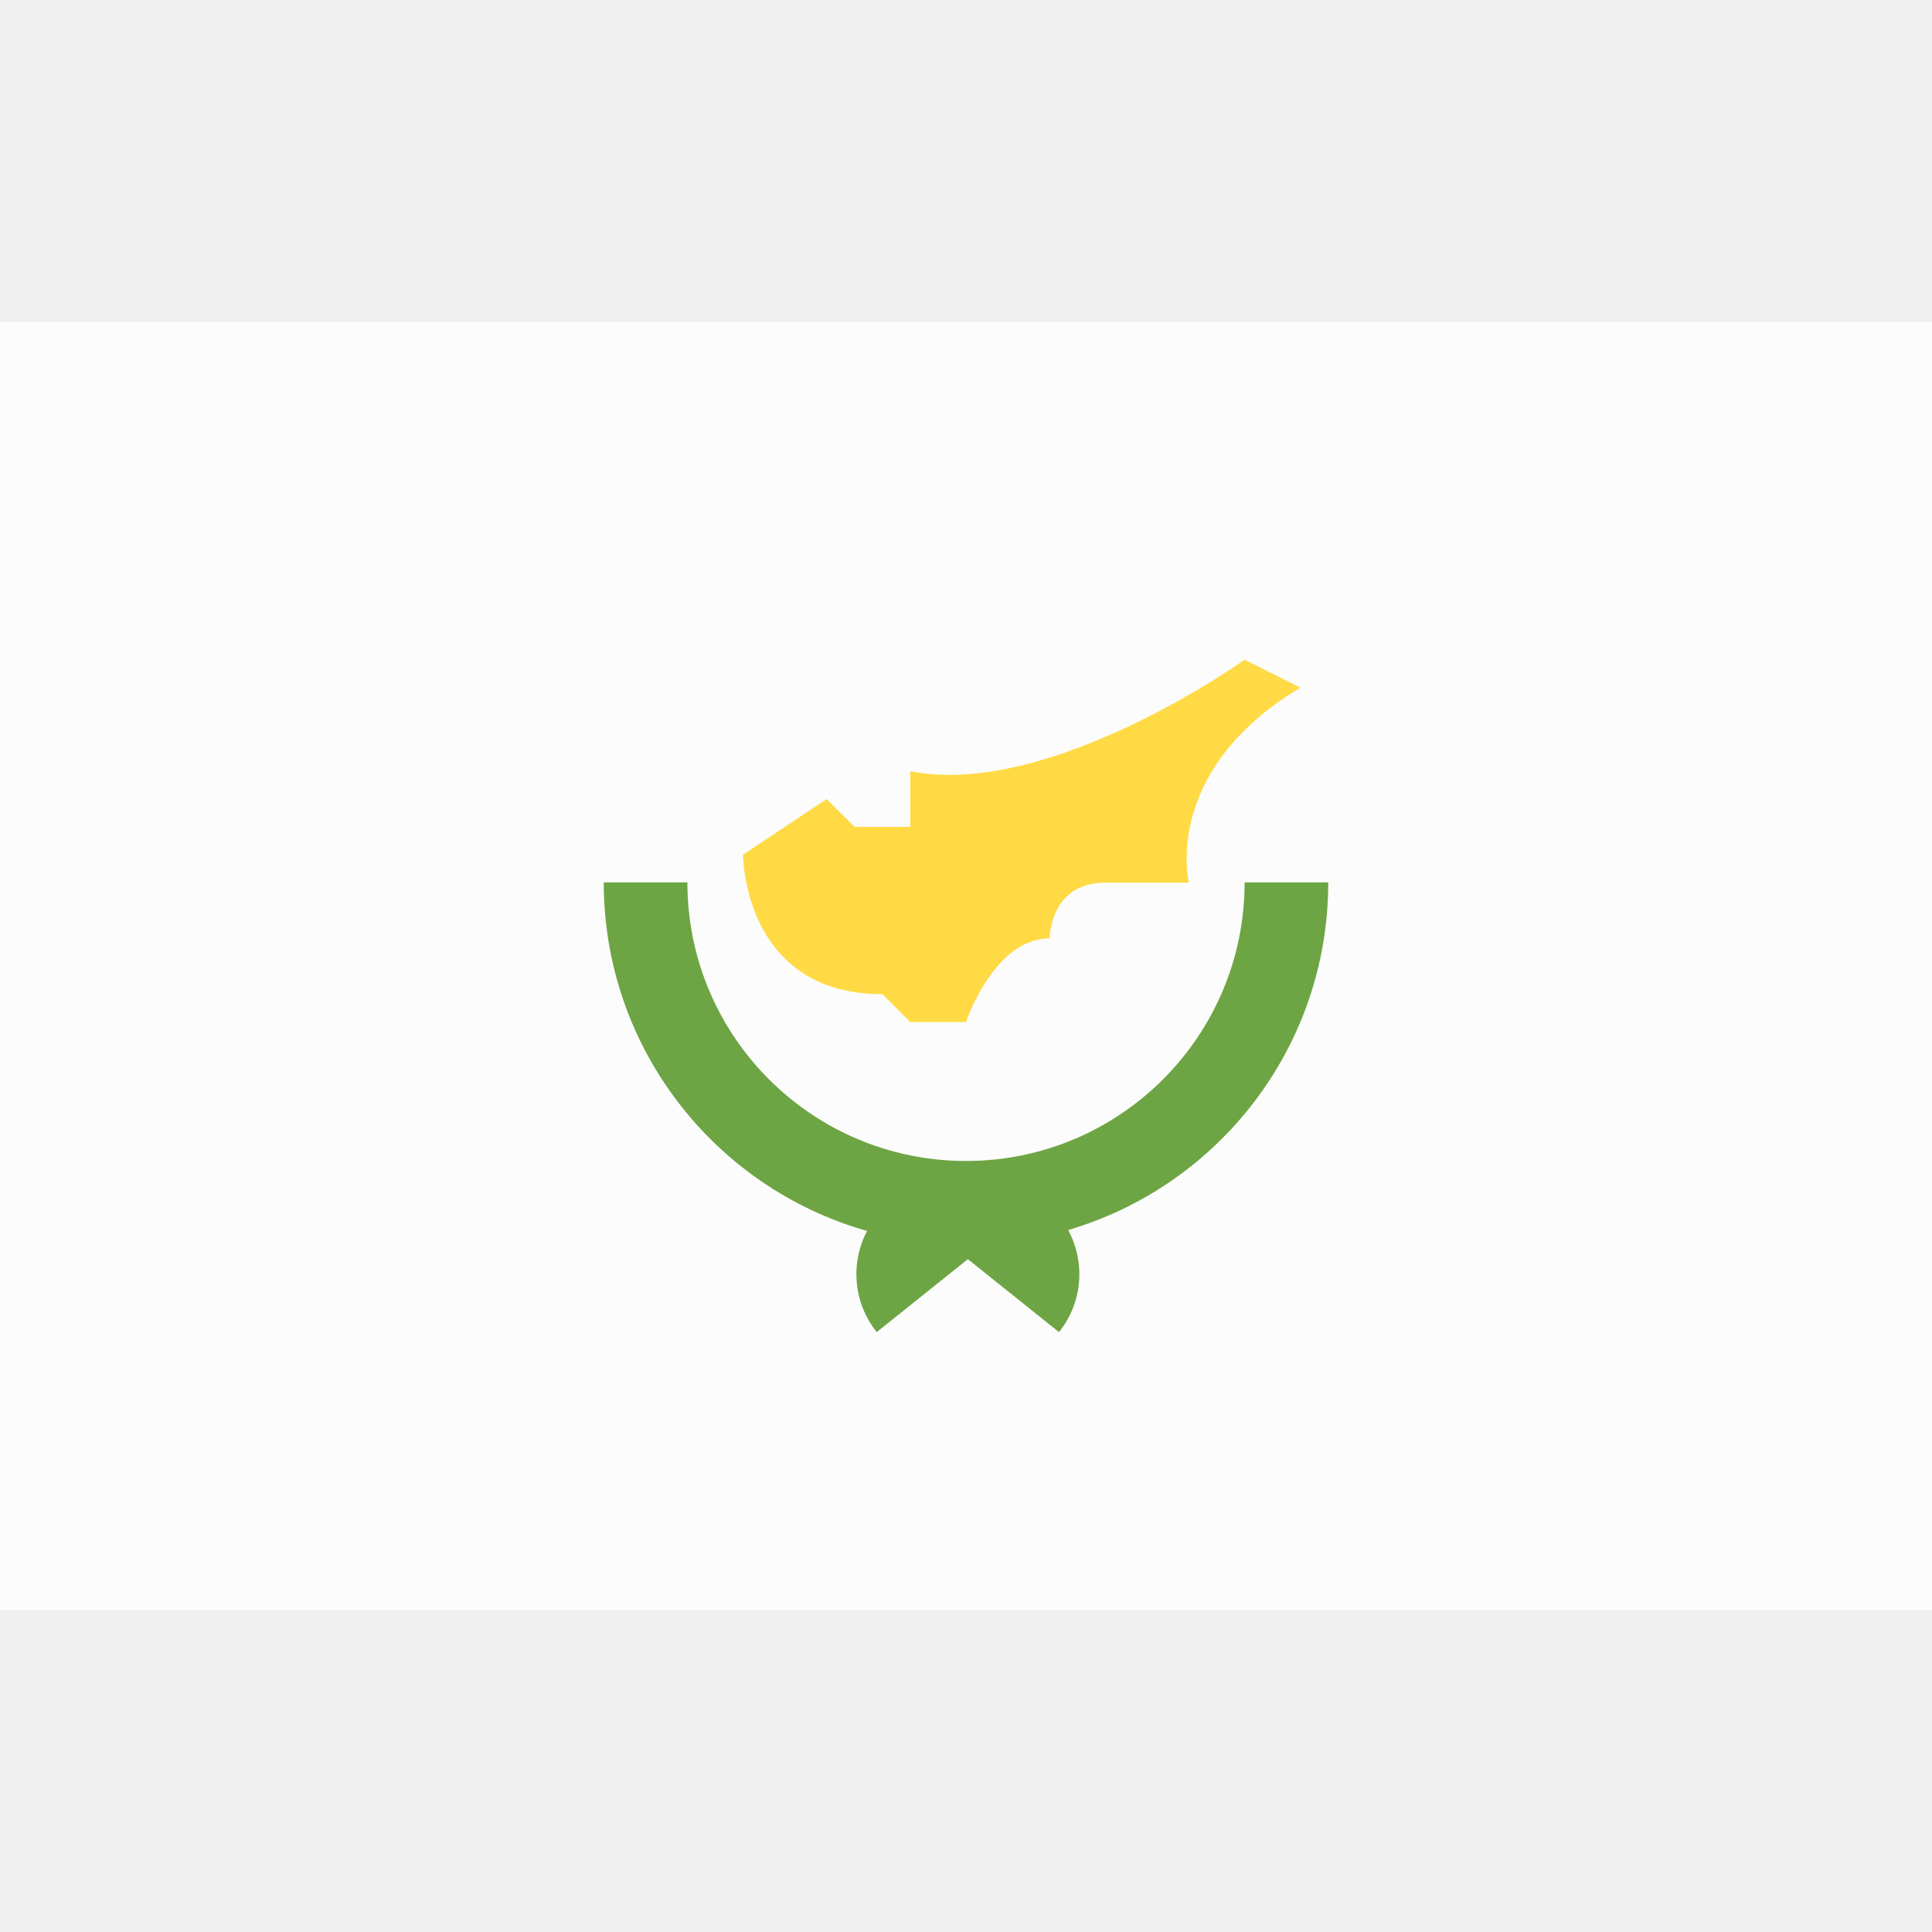
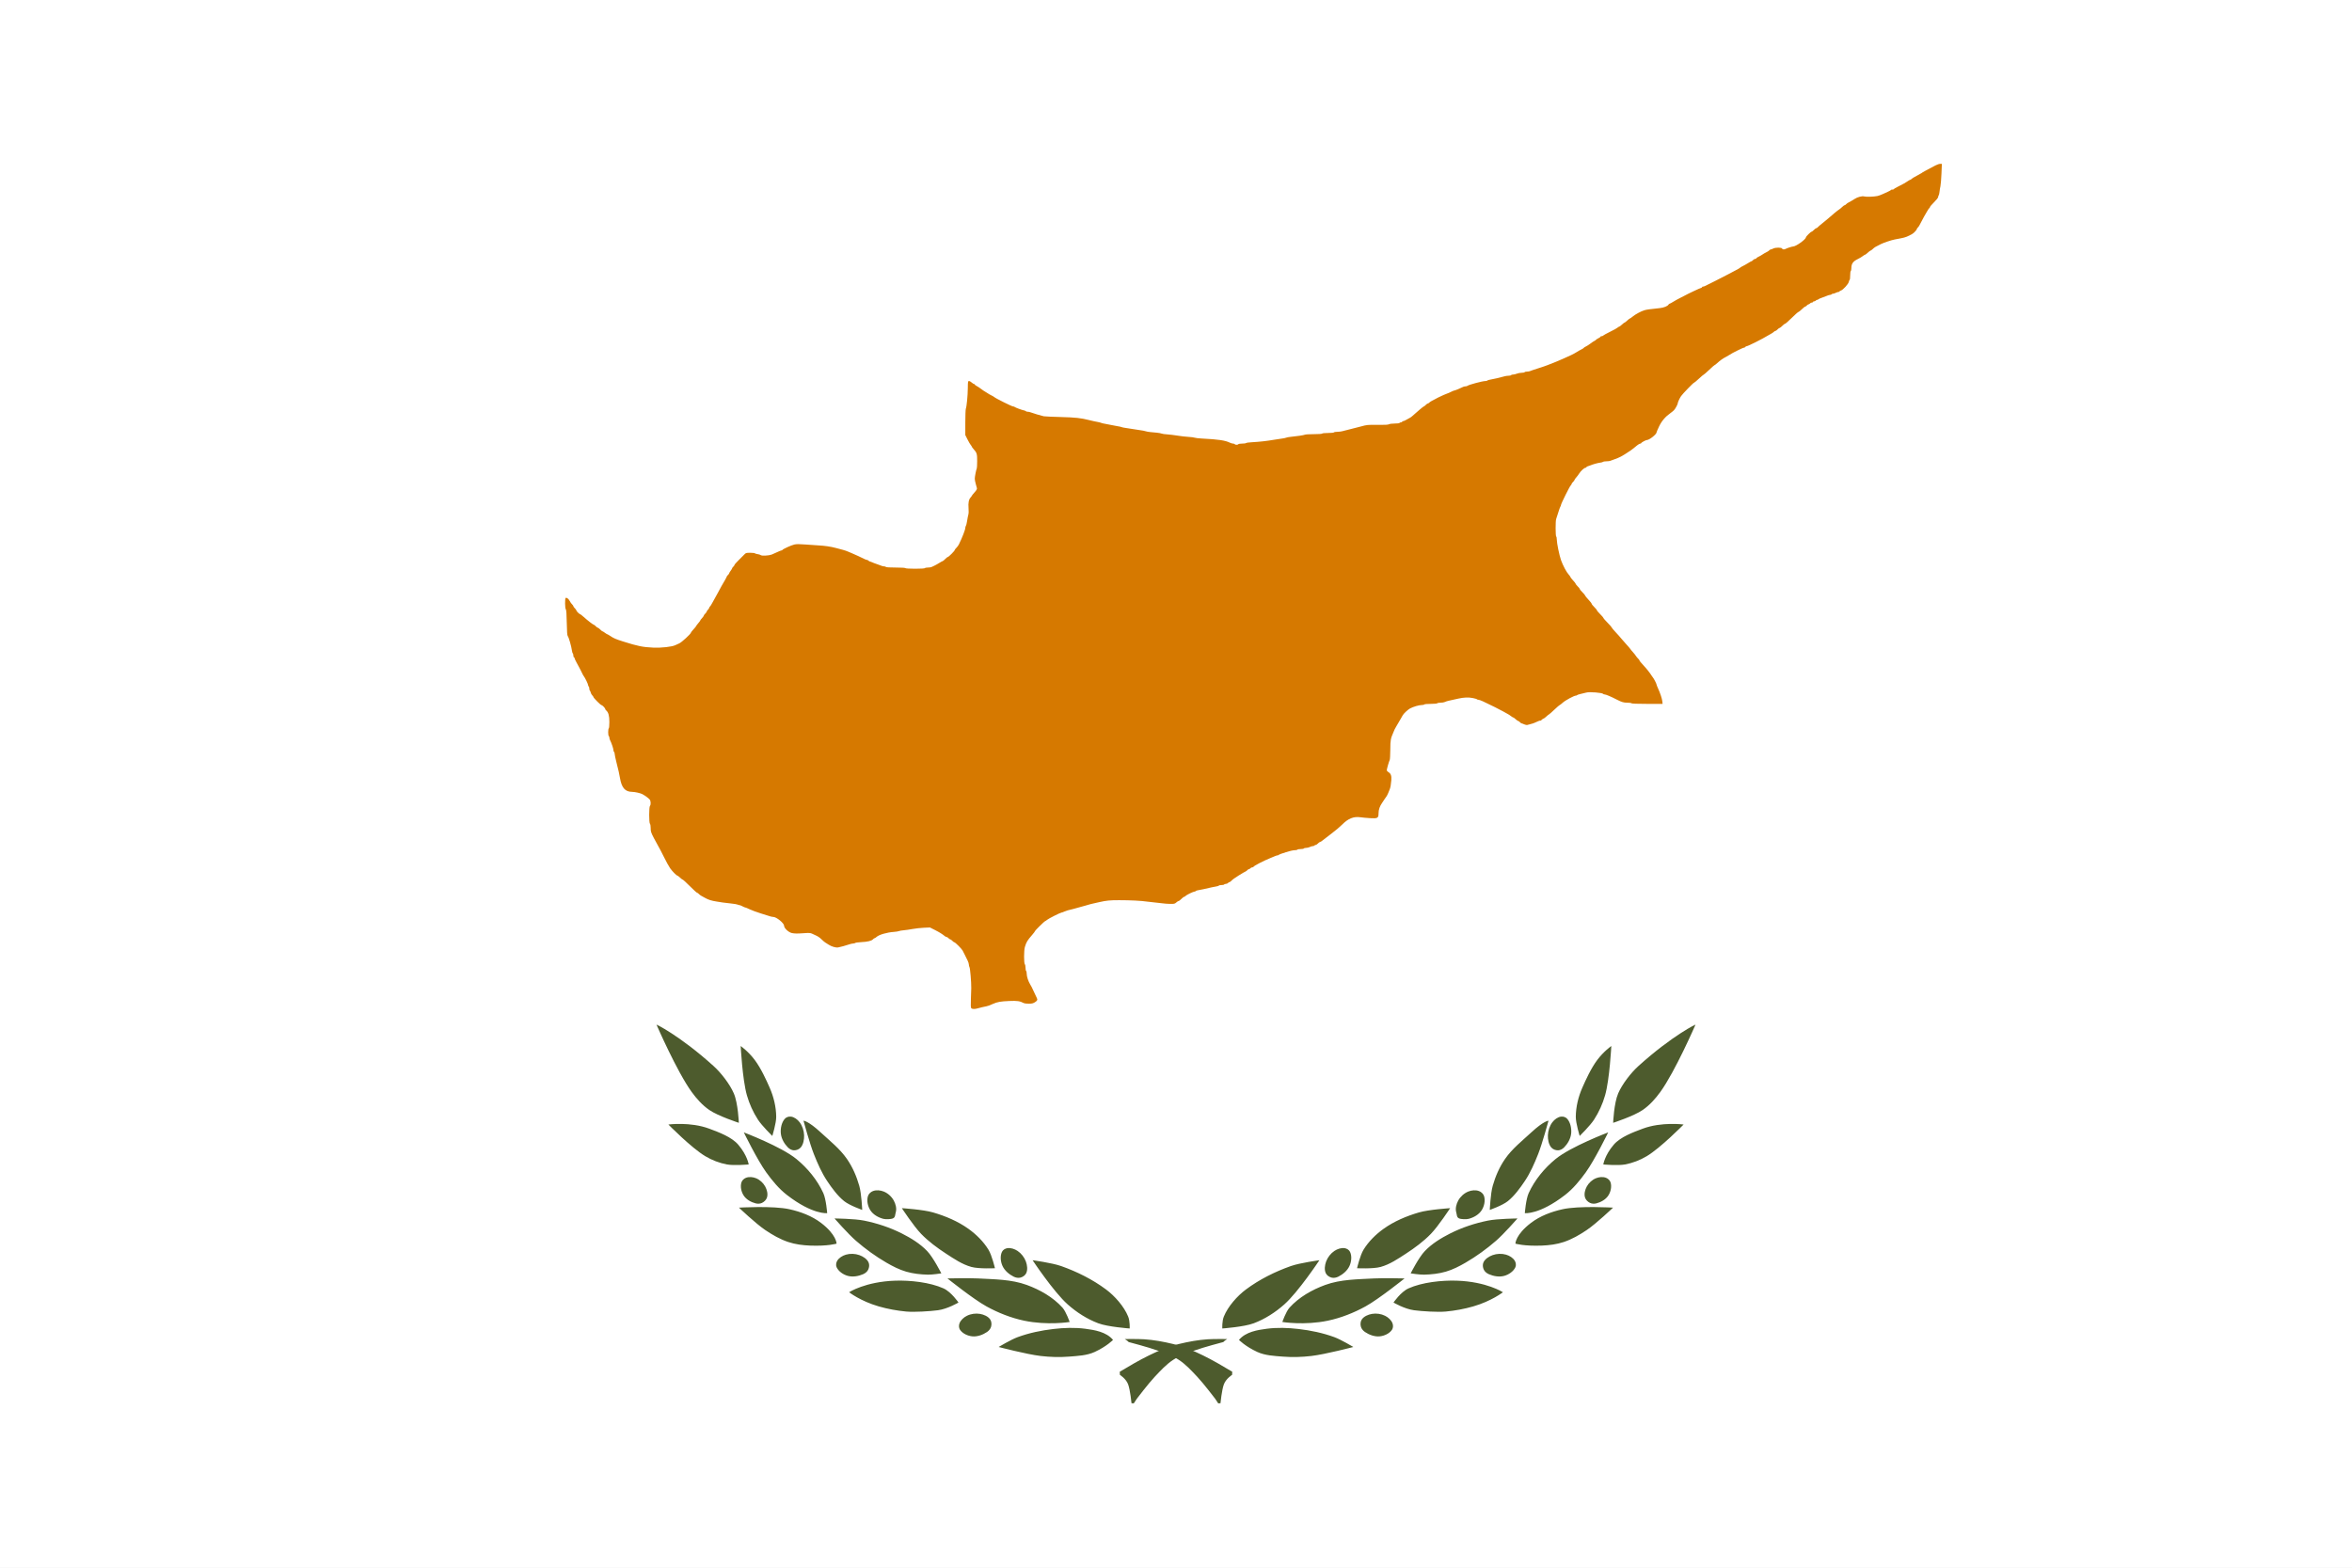
- <svg xmlns="http://www.w3.org/2000/svg" width="24" height="24" viewBox="0 0 24 24" fill="none">
-   <mask id="mask0_1962_4202" style="mask-type:luminance" maskUnits="userSpaceOnUse" x="0" y="4" width="24" height="16">
-     <path d="M24 4H0V20H24V4Z" fill="white" />
-   </mask>
-   <g mask="url(#mask0_1962_4202)">
-     <path d="M24 4H0V20H24V4Z" fill="#FCFCFC" />
-   </g>
-   <path d="M16.5 10.961H15.461C15.461 12.873 13.911 14.422 12 14.422C10.089 14.422 8.539 12.872 8.539 10.961H7.5C7.5 13.02 8.883 14.757 10.771 15.291C10.564 15.684 10.596 16.179 10.891 16.548C11.28 16.237 11.682 15.915 12.023 15.642C12.364 15.915 12.766 16.237 13.155 16.548C13.454 16.176 13.483 15.675 13.269 15.28C15.136 14.732 16.5 13.006 16.5 10.962V10.961Z" fill="#6DA544" />
-   <path d="M9.23 10.619C9.23 10.619 9.23 12.35 10.961 12.35L11.307 12.696H12C12 12.696 12.346 11.657 13.039 11.657C13.039 11.657 13.039 10.965 13.73 10.965H14.769C14.769 10.965 14.423 9.58 16.154 8.542L15.461 8.195C15.461 8.195 13.038 9.926 11.307 9.58V10.272H10.616L10.269 9.926L9.23 10.618V10.619Z" fill="#FFDA44" />
+ <svg xmlns="http://www.w3.org/2000/svg" xmlns:xlink="http://www.w3.org/1999/xlink" width="1200" height="800">
+   <path fill="#fff" d="M0 0h1200v800H0z" />
+   <path fill="#d67900" d="M495.54 514.47c-.253-.304-.307-1.581-.187-4.441.092-2.208.176-4.828.187-5.822.034-3.048-.552-9.998-.898-10.644-.18-.336-.326-.945-.326-1.355 0-.41-.258-1.265-.574-1.902-.315-.637-.936-1.903-1.38-2.814a74.422 74.422 0 0 0-1.223-2.41c-.536-.973-3.777-4.216-4.214-4.216-.184 0-.653-.339-1.042-.753-.39-.414-.866-.753-1.06-.753-.194 0-.598-.271-.898-.602-.3-.332-.726-.603-.947-.603-.22 0-.64-.198-.932-.441-1.257-1.046-2.798-2.002-5.11-3.17l-2.473-1.247-3.1.135c-1.704.075-4.319.364-5.81.644-1.49.28-3.523.572-4.517.65-.994.078-2.078.266-2.41.418-.331.153-1.483.337-2.56.41-3.556.243-7.647 1.439-8.88 2.596-.355.334-.785.608-.956.608-.17 0-.548.263-.84.584-.715.791-2.784 1.283-6.039 1.437-1.49.07-2.84.254-2.997.409-.157.154-.631.282-1.054.285-.422.002-1.372.214-2.111.472-1.614.562-4.349 1.313-5.557 1.528-1.167.206-3.368-.424-4.814-1.38a50.452 50.452 0 0 0-1.76-1.118c-.323-.19-1.104-.848-1.735-1.464-1.15-1.122-1.907-1.64-3.309-2.266a98.394 98.394 0 0 1-1.727-.798c-.775-.368-1.559-.422-3.769-.26-3.74.272-4.966.265-6.455-.036-1.707-.346-4.016-2.485-4.016-3.72 0-1.326-3.894-4.516-5.513-4.516-.34 0-1.034-.13-1.543-.289l-4.868-1.522c-2.17-.679-4.744-1.632-5.723-2.12-.978-.487-1.944-.886-2.146-.886-.202-.001-.85-.273-1.44-.604-.59-.331-1.273-.602-1.519-.602-.245 0-.682-.125-.97-.278-.287-.153-1.878-.414-3.534-.58-1.657-.167-3.486-.384-4.066-.481-.58-.098-2.003-.324-3.162-.501-2.531-.389-4.189-.909-5.759-1.807a61.925 61.925 0 0 0-1.948-1.068c-.429-.22-1.026-.673-1.327-1.005-.3-.333-.697-.605-.882-.605-.184 0-1.82-1.49-3.637-3.313-1.817-1.822-3.44-3.314-3.61-3.315-.168-.002-.805-.476-1.415-1.055-.61-.578-1.226-1.051-1.368-1.051-.443 0-2.598-2.184-3.715-3.765-.586-.828-2.002-3.403-3.147-5.722-1.146-2.32-2.42-4.759-2.83-5.421-.412-.663-1.468-2.6-2.346-4.306-1.428-2.772-1.597-3.3-1.597-4.984 0-1.105-.156-2.04-.377-2.26-.522-.523-.514-8.612.008-9.134.513-.513.46-2.392-.087-3.174-.432-.616-2.37-2.052-3.813-2.824-.97-.52-3.83-1.154-5.257-1.166-3.528-.03-5.303-2.077-6.15-7.089-.37-2.19-.728-3.777-1.763-7.83-.507-1.988-.925-3.98-.928-4.425-.003-.446-.14-.894-.306-.997-.166-.102-.302-.444-.302-.76 0-.852-1-3.83-1.842-5.485a2.918 2.918 0 0 1-.266-1.111c0-.324-.135-.673-.301-.775-.166-.103-.301-.984-.301-1.958s.135-1.855.301-1.958c.17-.104.301-1.54.301-3.274 0-3.184-.488-4.942-1.638-5.897-.259-.214-.47-.535-.47-.713 0-.43-1.53-2.012-1.947-2.012-.423 0-4.077-3.677-4.077-4.103 0-.177-.263-.56-.585-.851-.322-.291-.671-.92-.776-1.399-.105-.477-.316-.946-.469-1.04-.153-.095-.278-.563-.278-1.04 0-.477-.135-.952-.301-1.054-.166-.102-.303-.415-.305-.696-.004-.543-1.571-3.79-2.203-4.563-.209-.255-.558-.87-.778-1.367a19.17 19.17 0 0 0-.656-1.355 41.458 41.458 0 0 1-.783-1.506c-.288-.58-.97-1.847-1.514-2.815s-.99-1.951-.99-2.184c0-.232-.135-.422-.3-.422-.166 0-.302-.399-.302-.886s-.12-.96-.269-1.052c-.148-.092-.34-.676-.427-1.298-.35-2.5-1.619-6.922-2.183-7.607-.261-.317-.405-2.357-.483-6.841-.079-4.538-.218-6.497-.482-6.762-.45-.45-.518-5.546-.077-5.819.513-.317 1.49.428 2.081 1.588.315.615.857 1.377 1.206 1.693.349.315.634.732.634.926 0 .194.34.671.753 1.06.414.389.753.862.753 1.05 0 .391 1.558 1.962 1.945 1.962.14 0 .969.644 1.84 1.43 2.013 1.818 4.834 3.99 5.18 3.99.147 0 .585.34.974.754.39.414.862.753 1.05.753.189 0 .733.406 1.209.903.476.497.985.904 1.13.904.146 0 .71.339 1.253.753.543.414 1.09.753 1.216.753.126 0 .816.396 1.533.88 1.78 1.2 2.764 1.624 6.614 2.845 7.402 2.348 10.04 2.882 15.36 3.11 4.123.178 9.47-.418 11.206-1.247a89.22 89.22 0 0 1 2.046-.933c1.198-.528 5.865-4.813 5.881-5.401.005-.17.615-.96 1.355-1.758.741-.797 1.347-1.544 1.347-1.66 0-.115.472-.75 1.048-1.411.577-.661 1.051-1.31 1.055-1.444.003-.133.411-.675.908-1.205.496-.529.902-1.108.903-1.286 0-.178.34-.642.754-1.031.414-.39.753-.866.753-1.06 0-.194.271-.598.603-.898.331-.3.602-.71.602-.913 0-.203.19-.526.423-.72.232-.192.782-1.056 1.222-1.919.44-.862 1.058-1.975 1.376-2.472.317-.497 1.06-1.852 1.651-3.011.592-1.16 1.324-2.515 1.628-3.012 1.214-1.984 2.735-4.739 2.735-4.952 0-.124.271-.47.603-.77.331-.3.602-.681.602-.847 0-.166.339-.746.753-1.288.414-.543.753-1.111.753-1.262 0-.151.271-.52.602-.82.332-.3.603-.7.603-.89 0-.19.962-1.287 2.14-2.438 1.176-1.151 2.486-2.466 2.91-2.921.702-.754.964-.829 2.92-.829 1.182 0 2.278.123 2.435.274.158.15.797.338 1.421.419.624.08 1.33.308 1.567.505.544.451 4.11.268 5.58-.286.58-.219 1.853-.784 2.829-1.257.976-.473 1.947-.86 2.158-.86.212 0 .43-.11.485-.244.18-.44 4.582-2.437 6.124-2.778 1.094-.242 2.617-.243 5.572-.006 2.236.18 5.15.383 6.475.45 3.428.174 6.575.636 9.186 1.35 1.242.339 2.869.772 3.614.963.745.19 1.965.617 2.71.947.746.33 1.627.705 1.958.835.975.38 5.352 2.4 6.22 2.87.44.238.99.433 1.22.433.232 0 .59.169.797.376.208.207.472.388.588.402.244.03 1.04.331 2.319.876a26.81 26.81 0 0 0 2.108.757c.663.205 1.44.492 1.728.637.287.146.855.264 1.262.264.407 0 .823.136.925.302.112.18 2.106.3 4.97.3s4.858.122 4.97.302c.11.18 2.105.301 4.969.301 2.864 0 4.858-.12 4.969-.301.102-.166.79-.301 1.528-.301s1.577-.12 1.864-.266c.288-.147.93-.447 1.427-.669.497-.221 1.618-.847 2.49-1.39.873-.544 1.694-.988 1.824-.988.13 0 .696-.474 1.258-1.054.562-.58 1.169-1.054 1.349-1.054.415 0 3.47-3.075 3.47-3.492 0-.171.372-.668.828-1.105.455-.437 1.047-1.242 1.315-1.789 1.74-3.55 3.278-7.521 3.278-8.466 0-.379.13-.82.29-.979.159-.16.44-1.305.625-2.545.184-1.24.47-2.697.634-3.236.17-.56.211-1.986.095-3.313-.228-2.618.124-4.413 1.061-5.42.334-.358.608-.739.608-.846 0-.106.62-.884 1.379-1.728.973-1.083 1.335-1.715 1.23-2.152a85.314 85.314 0 0 0-.623-2.275c-.26-.911-.475-2.063-.477-2.56-.004-.998.731-4.754 1.023-5.226.101-.164.192-1.835.2-3.714.018-3.72-.16-4.33-1.792-6.124-.517-.568-.94-1.147-.94-1.286 0-.138-.238-.515-.528-.837-.29-.321-1.037-1.6-1.66-2.842l-1.134-2.258.004-6.386c.003-3.512.127-6.697.276-7.078.435-1.106.967-6.711 1.003-10.555.03-3.247.079-3.539.597-3.539.31 0 .93.339 1.376.753.447.414.983.753 1.192.753.209 0 .38.12.38.267 0 .147.44.49.978.763.539.274 1.589.967 2.334 1.54.746.575 1.559 1.132 1.807 1.24.249.107.859.487 1.356.845a14.8 14.8 0 0 0 2.019 1.167c.613.285 1.29.685 1.506.89.645.615 8.92 4.733 9.51 4.733.301 0 .677.119.834.264.369.34 3.65 1.561 4.732 1.76.458.084.906.273.997.42.09.146.489.266.885.266a4.63 4.63 0 0 1 1.413.272c1.275.502 5.8 1.85 6.866 2.046.58.107 4.51.282 8.734.389 7.327.186 10.181.494 14.292 1.544 1.45.371 3.58.835 4.833 1.054.497.087 1.174.273 1.506.415.331.142 1.144.332 1.807.423.662.09 2.153.382 3.313.647 1.16.265 2.65.547 3.313.628.662.08 1.475.263 1.807.406.331.143 1.28.342 2.108.441.828.1 2.184.31 3.012.47.828.158 2.658.44 4.066.627 1.408.186 2.83.454 3.162.595.331.141 1.382.33 2.334.42l3.464.328c.952.09 2.002.29 2.334.442.331.153 1.619.338 2.861.412 1.242.074 3.614.36 5.27.637 1.657.277 4.164.564 5.572.638 1.408.074 2.831.259 3.163.41.331.152 1.957.344 3.614.427 8.394.423 12.022.956 14.33 2.108.534.267 1.282.485 1.66.485.38 0 .773.135.876.3.241.391 1.565.391 1.807 0 .102-.165.964-.3 1.915-.3.95 0 1.858-.127 2.015-.281.157-.155 1.574-.348 3.147-.429a96.038 96.038 0 0 0 11.144-1.25c1.574-.271 3.471-.56 4.216-.644.746-.083 1.627-.27 1.958-.415.331-.146 1.28-.328 2.108-.405 3.206-.298 6.95-.862 7.45-1.123.288-.15 2.347-.272 4.575-.272 2.377 0 4.13-.125 4.239-.301.102-.166 1.453-.301 3.012-.301 1.558 0 2.909-.135 3.011-.302.103-.165.88-.3 1.728-.3.849 0 1.959-.13 2.467-.29.51-.158 2.077-.554 3.485-.88a180.89 180.89 0 0 0 5.924-1.516c3.228-.889 3.572-.923 8.583-.854 3.723.05 5.41-.036 5.878-.303.363-.207 1.671-.374 2.919-.374 1.243 0 2.345-.136 2.447-.301.102-.166.45-.302.77-.302.322 0 .585-.135.585-.3 0-.166.237-.312.527-.324.29-.012.934-.281 1.43-.598a14.676 14.676 0 0 1 1.624-.89c.395-.172 1.005-.57 1.355-.884 3.248-2.91 5.905-5.135 6.13-5.135.15 0 .592-.34.981-.753.39-.414.87-.753 1.07-.753.2 0 .524-.195.72-.432.303-.364 1.35-.964 4.535-2.601 1.294-.665 4.512-2.087 4.725-2.088.134-.001.911-.34 1.726-.753.815-.414 1.646-.752 1.846-.752.346 0 3.308-1.222 4.424-1.826.287-.155.836-.282 1.22-.282.383 0 .825-.116.982-.258.614-.552 7.71-2.453 9.158-2.453.484 0 .956-.121 1.048-.27.091-.147.675-.336 1.297-.419 1.222-.162 5.972-1.263 7.478-1.733.508-.159 1.415-.289 2.015-.289.6 0 1.174-.135 1.276-.3.103-.166.568-.302 1.035-.302.467 0 1.336-.203 1.93-.452.595-.248 1.688-.451 2.429-.451.74 0 1.43-.136 1.533-.302.103-.165.655-.3 1.227-.3.572 0 1.276-.122 1.563-.271.288-.149 2.15-.782 4.137-1.408 1.988-.625 4.157-1.366 4.82-1.646a149.24 149.24 0 0 1 4.517-1.794c.331-.124 1.28-.532 2.108-.905a80.286 80.286 0 0 1 2.108-.92c1.905-.766 4.982-2.29 6.024-2.985a20.9 20.9 0 0 1 2.321-1.319c.614-.283 1.207-.66 1.317-.839.11-.178.624-.516 1.142-.751.518-.235 1.552-.899 2.297-1.474.746-.576 1.648-1.174 2.004-1.33.357-.156.735-.424.841-.596.106-.171.661-.534 1.234-.805.573-.272 1.041-.615 1.041-.761 0-.147.264-.267.585-.267.322 0 .67-.139.775-.308.104-.169 1.733-1.064 3.62-1.988 1.887-.925 3.588-1.87 3.78-2.102.192-.232.502-.422.69-.424.186-.001.838-.476 1.448-1.054.61-.578 1.226-1.051 1.368-1.051.142 0 .761-.475 1.376-1.055.615-.58 1.228-1.054 1.364-1.054.135 0 .779-.445 1.43-.99 1.386-1.158 4.288-2.716 6.002-3.222 1.122-.33 2.438-.513 7.83-1.084 2.079-.22 3.987-.997 4.458-1.815.133-.23.367-.418.521-.418.154 0 .995-.45 1.868-1 .873-.55 2.468-1.433 3.544-1.963 1.077-.53 2.161-1.086 2.41-1.235 1.147-.691 8.048-3.934 8.37-3.934.2 0 .364-.135.364-.301 0-.166.205-.301.456-.301.25 0 .69-.12.979-.265.287-.146 2.623-1.306 5.19-2.578 2.568-1.272 5.482-2.768 6.476-3.326.994-.557 2.786-1.504 3.982-2.104 1.196-.6 2.252-1.218 2.347-1.371.094-.153.674-.51 1.289-.794.614-.284 1.83-.965 2.703-1.514.873-.55 1.7-.999 1.836-.999.137 0 .494-.27.794-.602.3-.331.795-.602 1.1-.602.306 0 .556-.13.556-.288 0-.157.508-.518 1.13-.801a14.71 14.71 0 0 0 2.032-1.161 14.91 14.91 0 0 1 1.992-1.15c.598-.278 1.259-.71 1.467-.962.21-.252.551-.457.76-.457.21 0 .769-.203 1.243-.45 1.169-.61 4.285-.61 4.519-.002.197.515 1.073.59 1.845.16.674-.376 3.29-1.214 3.79-1.214 1.44 0 6.52-3.639 6.52-4.67 0-.41 2.477-2.86 2.892-2.86.17 0 .699-.406 1.175-.903.476-.497 1.027-.904 1.224-.904.197 0 .544-.224.772-.498.227-.275 1.362-1.248 2.521-2.162 1.16-.915 2.515-2.037 3.012-2.492 1.584-1.452 4.714-4.022 5.329-4.375.326-.187 1.03-.763 1.562-1.28.533-.516 1.115-.939 1.294-.939.179 0 .491-.2.695-.445.203-.245.728-.633 1.166-.862 1.365-.715 2.271-1.242 3.154-1.835 1.495-1.003 3.842-1.62 4.974-1.308 1.023.282 4.75.163 6.673-.213.58-.113 1.732-.52 2.56-.905.828-.385 2.142-.983 2.918-1.33.777-.346 1.493-.76 1.591-.918.098-.159.364-.218.59-.131.227.087.499.018.605-.154.106-.172 1.034-.734 2.063-1.25 2.886-1.448 4.204-2.183 5.234-2.921.52-.373 1.078-.678 1.24-.678.16 0 .455-.196.653-.435.199-.239 1.333-.934 2.522-1.544 1.188-.61 2.345-1.256 2.57-1.435.56-.45 1.395-.909 7.12-3.923.828-.436 1.9-.793 2.382-.794h.875l-.207 5.044c-.114 2.774-.352 5.654-.528 6.4a26.306 26.306 0 0 0-.47 2.861c-.083.828-.273 1.635-.423 1.792-.15.157-.274.548-.274.867 0 .322-.941 1.507-2.108 2.653-1.16 1.139-2.108 2.273-2.108 2.52 0 .248-.113.45-.25.45-.138 0-.437.373-.665.829-.228.455-.573 1.031-.767 1.28-.301.385-2.285 4.014-3.645 6.67-.224.437-.608.962-.853 1.165-.245.204-.45.523-.455.71-.01.417-1.49 2.026-2.276 2.476-2.402 1.373-3.537 1.819-5.696 2.235a26545.078 26545.078 0 0 1-3.387.652c-1.678.324-5.47 1.592-7.004 2.343-2.782 1.362-3.248 1.645-4.177 2.534-.454.435-.953.792-1.11.794-.156.001-.784.475-1.394 1.054-.61.578-1.243 1.051-1.407 1.051-.164 0-.682.313-1.15.696-.468.383-1.609 1.06-2.535 1.505-2.405 1.155-3.286 2.375-3.286 4.554 0 .738-.135 1.425-.3 1.528-.166.102-.302 1.118-.302 2.258s-.118 2.146-.262 2.235c-.144.09-.346.582-.449 1.094-.22 1.098-2.999 4.138-4.017 4.393-.381.096-.693.295-.693.443 0 .148-.237.27-.527.27-.29.001-.915.205-1.39.452-.474.247-1.11.45-1.413.45-.302 0-.634.135-.736.301-.102.166-.45.301-.774.301-.323 0-1.162.26-1.865.576-.702.317-1.818.74-2.48.942-.664.201-1.42.552-1.682.78-.262.228-.547.343-.635.256-.087-.088-.33.048-.539.3-.21.253-.635.46-.947.46-.31 0-.565.135-.565.3 0 .166-.254.302-.565.302-.311 0-.735.203-.94.451-.207.249-.541.452-.744.452-.203 0-.614.271-.913.602-.3.332-.694.604-.875.605-.182.002-.94.605-1.685 1.342-.746.736-1.516 1.345-1.713 1.353-.197.007-1.73 1.369-3.407 3.025-1.678 1.657-3.218 3.012-3.424 3.012-.205 0-.833.474-1.395 1.054-.562.58-1.175 1.054-1.362 1.054-.187 0-.659.339-1.048.753s-.861.753-1.05.753c-.188 0-.605.244-.926.542-.32.299-.787.635-1.035.747-.249.112-.994.537-1.657.944-3.123 1.919-10.455 5.598-11.155 5.598-.201 0-.534.201-.739.448-.204.247-.478.383-.608.303-.236-.146-6.374 2.894-7.225 3.579-.248.2-1.062.672-1.807 1.049-1.65.834-3.094 1.851-4.578 3.223-.615.57-1.226 1.036-1.357 1.038-.131.001-1.37 1.085-2.75 2.41-1.382 1.323-2.621 2.406-2.756 2.406-.134 0-1.26.949-2.501 2.108-1.242 1.16-2.382 2.109-2.534 2.109-.342 0-5.735 5.586-6.564 6.797-.7 1.025-1.656 3.062-1.656 3.531 0 .597-1.277 2.967-1.974 3.664-.38.38-1.14 1.007-1.692 1.394-2.648 1.858-4.508 4.017-5.844 6.782-.733 1.516-1.333 2.915-1.333 3.107 0 1.01-3.717 3.939-4.997 3.939-.528 0-2.833 1.27-2.833 1.561 0 .135-.22.246-.488.246s-.94.372-1.494.828c-1.837 1.51-2.887 2.329-3.57 2.786-2.636 1.76-3.509 2.305-4.839 3.02a22.694 22.694 0 0 1-3.162 1.34c-.911.293-1.892.65-2.18.796-.287.146-1.175.265-1.972.265-.798 0-1.579.122-1.736.27-.158.15-.829.337-1.491.417-1.305.16-3.678.823-5.12 1.433-.497.21-1.104.422-1.35.47-.245.048-.494.23-.552.405-.058.175-.293.318-.522.318-.605 0-2.414 1.672-3.2 2.958a15.362 15.362 0 0 1-1.517 2.011c-.46.497-.838 1.05-.839 1.228 0 .178-.34.642-.754 1.031-.414.39-.753.87-.753 1.07 0 .2-.207.534-.46.744-.525.435-4.961 9.382-4.961 10.005 0 .225-.116.538-.257.695-.142.157-.63 1.506-1.084 2.997-.454 1.49-.948 3.022-1.098 3.402-.375.954-.35 8.712.03 8.946.165.102.302.822.303 1.599.003 1.76 1.273 7.944 2.138 10.41.92 2.623 2.812 6.197 3.878 7.325.5.53.908 1.106.908 1.281 0 .176.61.962 1.354 1.749.745.786 1.354 1.572 1.355 1.746.001.175.476.778 1.056 1.34.58.561 1.054 1.17 1.054 1.351 0 .182.61.929 1.356 1.66.745.732 1.355 1.472 1.355 1.645 0 .173.745 1.097 1.656 2.053.911.956 1.657 1.91 1.657 2.12 0 .21.61.98 1.355 1.712.746.731 1.355 1.476 1.355 1.654 0 .178.746 1.06 1.657 1.96.911.9 1.658 1.776 1.659 1.947.001.171.946 1.26 2.098 2.42 1.153 1.16 2.102 2.244 2.108 2.41.007.165.908 1.25 2.003 2.409 1.094 1.16 2.347 2.572 2.783 3.14.437.567 1.607 1.902 2.6 2.967.995 1.065 1.935 2.159 2.09 2.43.155.273.753 1.004 1.329 1.626.575.622 1.276 1.504 1.557 1.96.28.455.8 1.085 1.156 1.401.355.316.649.722.653.904.004.18.85 1.23 1.882 2.329 1.708 1.821 3.492 4.063 4.296 5.398.172.285.498.743.725 1.016.52.626 1.823 3.185 1.823 3.58 0 .162.318.986.707 1.83 1.133 2.463 2.091 5.35 2.234 6.732l.132 1.28h-7.843c-4.904 0-7.913-.113-8.03-.302-.102-.165-1.054-.3-2.116-.3-1.86 0-2.866-.293-5.263-1.528-3.028-1.562-5.676-2.69-6.315-2.69-.317 0-.651-.12-.743-.269-.381-.617-6.993-1.142-8.597-.681-.583.167-1.845.472-2.806.679-.96.206-1.815.487-1.9.624-.085.138-.368.25-.63.25-.907 0-5.369 2.406-6.693 3.61-.732.665-1.437 1.209-1.566 1.209-.13 0-1.34 1.05-2.69 2.334-1.349 1.284-2.607 2.39-2.797 2.459-.189.068-.82.575-1.4 1.126-.582.552-1.206 1.004-1.388 1.005-.181.002-.572.27-.868.598-.296.328-.65.527-.784.444-.135-.084-.964.196-1.842.622-1.422.689-2.257.966-4.683 1.557-.372.09-1.138-.054-1.702-.322-.564-.268-1.153-.487-1.31-.487-.156 0-.53-.27-.83-.602-.299-.331-.693-.603-.874-.604-.181 0-.763-.407-1.292-.903-.53-.496-1.095-.902-1.257-.902-.162 0-.678-.314-1.146-.697a12.076 12.076 0 0 0-1.905-1.218 26.18 26.18 0 0 1-1.958-1.094c-.902-.572-7.18-3.703-10.473-5.224-.956-.441-1.998-.803-2.316-.803-.318 0-.647-.112-.733-.25-.085-.138-1.088-.426-2.23-.642-2.101-.396-4.408-.306-7.062.277-.787.173-2.007.442-2.71.599l-2.485.55c-.663.145-1.501.424-1.863.618-.362.195-1.336.354-2.166.354-.83 0-1.591.136-1.694.301-.105.17-1.553.302-3.313.302-1.76 0-3.208.131-3.313.3-.102.166-.745.302-1.428.302-1.271 0-4.184.86-5.8 1.713-1.123.593-3.425 2.75-3.796 3.558-.152.33-.616 1.144-1.031 1.807-.415.662-.89 1.475-1.054 1.807-.165.331-.64 1.144-1.056 1.807-.415.662-.835 1.408-.932 1.656-.097.249-.354.859-.572 1.355-1.518 3.475-1.622 4.036-1.664 8.978-.023 2.654-.152 5.04-.288 5.303-.383.739-1.503 4.646-1.503 5.243 0 .293.383.753.853 1.022 1.22.7 1.634 1.858 1.458 4.077-.173 2.172-.442 3.734-.79 4.592-.135.33-.49 1.212-.789 1.957-.3.746-.744 1.594-.988 1.885a9.119 9.119 0 0 0-.772 1.103c-.18.315-.774 1.211-1.32 1.99-1.277 1.824-1.859 3.522-1.864 5.441-.007 2.395-.468 2.655-4.289 2.425-1.702-.103-3.948-.31-4.992-.461-3.394-.49-6.215.637-9.223 3.68-1.173 1.187-3.603 3.243-5.4 4.568-1.798 1.325-3.78 2.85-4.404 3.388-.624.538-1.306.979-1.515.979-.21 0-.695.339-1.079.753s-.9.753-1.146.753c-.247 0-.532.135-.635.3-.102.167-.483.303-.846.304-.362.001-1.048.204-1.522.452-.475.247-1.314.45-1.865.45-.55 0-1.085.135-1.188.3-.102.166-.847.302-1.656.302-.809 0-1.554.136-1.657.301-.102.166-.81.301-1.572.301-1.338 0-7.342 1.828-8.14 2.478-.208.169-.377.23-.377.136s-.644.102-1.43.435c-.787.332-1.702.714-2.034.848-3.74 1.513-8.64 4.046-8.834 4.568-.055.148-.344.27-.64.27-.298 0-.71.203-.916.451-.206.249-.545.452-.753.452-.208 0-.559.217-.78.483-.22.266-.677.606-1.015.757-.567.252-1.095.56-3.427 1.998-1.941 1.196-3.244 2.142-3.785 2.746-.315.353-.74.642-.942.642-.202 0-.537.203-.743.452-.206.248-.689.451-1.073.451s-.782.136-.885.302c-.102.165-.712.3-1.355.3s-1.244.122-1.335.27c-.092.148-.676.34-1.298.426-.622.087-1.741.304-2.487.484-2.895.697-5.62 1.28-6.703 1.434-.622.089-1.206.282-1.298.43-.091.148-.352.27-.58.27-.639 0-4.237 1.736-4.664 2.25-.21.254-.542.46-.737.46-.196 0-.816.475-1.378 1.054-.562.58-1.191 1.055-1.399 1.055-.207 0-.742.338-1.19.752-.724.673-1.058.75-3.102.728-1.26-.014-3.103-.15-4.097-.304a58.304 58.304 0 0 0-3.765-.423 62.621 62.621 0 0 1-3.915-.441c-2.917-.442-8.546-.728-14.306-.727-4.726.001-6.421.168-10.09.992-4.274.96-5.01 1.135-5.42 1.29-.249.093-1.062.33-1.808.527-.745.196-1.761.474-2.258.618a229.39 229.39 0 0 1-3.765 1.046c-2.459.557-3.659.905-4.518 1.307-.58.272-1.257.513-1.506.535-.672.061-6.682 3.09-7.378 3.72-.332.298-.769.594-.972.656-.481.149-5.203 4.802-5.203 5.128 0 .138-.643.99-1.43 1.895-2.494 2.868-2.955 3.632-3.73 6.192-.518 1.708-.527 8.288-.012 8.803.195.194.354.996.354 1.78 0 .786.135 1.513.3 1.615.166.102.302.756.302 1.453 0 1.39.818 3.892 1.767 5.407.597.951.81 1.38 2.357 4.735.42.911.884 1.892 1.03 2.18.483.946.282 1.417-.932 2.184-.964.608-1.583.756-3.166.756-1.082 0-2.203-.123-2.49-.274-2.071-1.087-3.391-1.28-7.524-1.099-4.386.192-6.014.48-8.21 1.452-2.037.902-2.477 1.063-3.463 1.27l-2.108.444c-.662.14-1.678.403-2.257.586-1.449.457-2.87.416-3.295-.096Z" />
+   <path id="a" fill="#4d5b2d" d="M334.94 522.862s2.59 5.975 6.13 13.258c3.538 7.283 8.025 15.873 11.817 21.104 2.514 3.467 5.449 6.761 8.974 9.193 4.519 3.116 15.102 6.566 15.102 6.566s-.396-10.007-2.57-15.033c-2.036-4.707-6.494-10.48-10.3-13.92-8.816-7.966-16.313-13.383-21.605-16.808-5.292-3.425-7.548-4.36-7.548-4.36zm42.96 10.928s.217 4.247.72 9.51c.503 5.261 1.293 11.538 2.44 15.597a46.335 46.335 0 0 0 5.653 12.471c2.004 3.1 7.317 8.314 7.317 8.314s2.029-6.474 1.995-9.81c-.052-5.056-1.29-10.171-3.326-14.8-1.739-3.954-4.44-9.94-7.706-14.272-3.265-4.333-7.092-7.01-7.092-7.01zm-36.88 40.055s11.738 11.963 18.863 16.195c3.388 2.012 7.176 3.482 11.052 4.192 3.623.664 11.05 0 11.05 0s-.659-4.631-5.334-10.098c-3.379-3.95-9.99-6.384-14.862-8.194-9.608-3.568-20.769-2.095-20.769-2.095zm38.474 4.019s6.862 14.053 11.42 20.358c3.067 4.241 6.453 8.386 10.594 11.586 13.195 10.198 20.523 9.269 20.523 9.269s-.533-7.095-1.986-10.262c-3.078-6.712-8.02-12.706-13.737-17.379-7.757-6.34-26.814-13.572-26.814-13.572zm-2.482 38.399s8.538 8.14 13.406 11.42c3.663 2.469 7.561 4.728 11.752 6.124 3.554 1.184 7.346 1.67 11.09 1.821 9.165.369 13.571-.993 13.571-.993s-.01-4.549-7.944-10.593c-4.64-3.534-10.365-5.677-16.055-6.951-8.403-1.882-25.82-.828-25.82-.828zm32.937-44.357s3.143 11.63 5.296 17.048c1.887 4.746 3.945 9.493 6.786 13.737 2.371 3.54 5.33 7.598 8.66 10.256 2.798 2.234 9.216 4.475 9.216 4.475s-.372-8.29-1.49-12.248c-1.368-4.847-3.428-9.593-6.29-13.738-3.613-5.233-8.738-9.254-13.406-13.572-6.46-5.976-8.772-5.958-8.772-5.958zm15.821 49.884s6.966 7.935 10.944 11.382c4.82 4.176 10.023 7.962 15.54 11.162 3.19 1.85 6.525 3.568 10.068 4.596 3.607 1.046 7.407 1.457 11.162 1.532 2.272.046 6.785-.656 6.785-.656s-4.113-8.139-7.223-11.382c-3.628-3.783-8.235-6.609-12.913-8.973-6.054-3.06-12.613-5.216-19.26-6.566-4.947-1.005-15.102-1.095-15.102-1.095zm34.363-5.252s6.033 9.21 9.849 13.132c3.767 3.87 8.168 7.12 12.694 10.068 4.075 2.653 8.226 5.492 12.914 6.785 3.874 1.068 12.037.656 12.037.656s-1.546-6.579-3.283-9.411c-2.59-4.223-6.255-7.846-10.286-10.725-5.366-3.831-11.62-6.463-17.948-8.317-5.158-1.511-15.977-2.188-15.977-2.188zm-26.923 42.898s5.803 4.534 15.104 7.222c4.6 1.33 9.242 2.17 14.008 2.627 4.072.39 12.139-.128 16.196-.657 4.942-.643 10.506-3.94 10.506-3.94s-3.69-5.438-7.66-7.222c-6.937-3.117-17.02-4.185-24.62-3.933-15.252.506-23.534 5.903-23.534 5.903zm50.18-7.044s13.12 10.531 19.901 14.262c6.009 3.306 12.526 5.888 19.238 7.297 11.906 2.5 23.217.663 23.217.663s-1.827-5.277-3.648-7.297c-4.827-5.352-11.471-9.14-18.243-11.609-7.859-2.865-16.523-2.86-24.876-3.316-4.748-.26-15.589 0-15.589 0zm43.45-9.288s10.733 16.18 17.911 22.555c4.566 4.055 9.876 7.464 15.59 9.619 4.931 1.86 16.026 2.653 16.026 2.653s.218-3.636-.78-6.095c-2.089-5.143-6.814-10.49-11.266-13.806-6.901-5.14-14.778-9.06-22.886-11.94-4.68-1.662-14.594-2.986-14.594-2.986zm-17.332 44.266s14.169 3.738 21.422 4.59c4.814.565 9.705.712 14.536.328 4.431-.353 9.081-.54 13.116-2.405 6.064-2.803 9.29-6.12 9.29-6.12-3.457-4.152-9.549-5.074-14.1-5.684-5.38-.711-10.892-.515-16.284.11-6.199.717-12.392 2.01-18.253 4.153-3.428 1.252-9.727 5.027-9.727 5.027zm64.343-4.047c1.037.603 1.631 1.096 2 1.532 0 0 10.012 2.602 14.864 4.372 3.663 1.336 7.446 2.57 10.711 4.7 3.563 2.325 6.481 5.539 9.4 8.634 3.321 3.524 9.18 11.258 9.18 11.258l1.533 2.324 1.156-.061s.654-6.738 1.73-9.64c1.071-2.89 4.202-4.848 4.202-4.848l.063-1.59c-9.546-5.77-20.027-11.678-30.215-14.165-4.844-1.17-9.782-2.087-14.755-2.404-3.201-.205-9.869-.112-9.869-.112zm-195.562-79.962c-.692 2.178-.09 4.846 1.164 6.756 1.325 2.016 3.722 3.354 6.057 3.96 1.055.274 2.28.241 3.261-.233 1.139-.55 2.203-1.584 2.563-2.795.537-1.812-.024-3.935-.932-5.591-1.005-1.832-2.726-3.4-4.659-4.193-1.582-.649-3.53-.852-5.125-.233-1.024.397-1.997 1.283-2.33 2.33zm22.082-32.391c-1.594 1.854-2.253 4.87-1.987 7.455.28 2.729 1.823 5.323 3.639 7.142.82.822 1.93 1.42 3.02 1.445 1.264.03 2.679-.47 3.543-1.514 1.293-1.56 1.743-4.004 1.674-6.153-.077-2.377-.912-4.856-2.285-6.657-1.124-1.474-2.774-2.685-4.477-2.88-1.093-.125-2.36.272-3.127 1.163zm26.467 75.689c.949 2.113 3.32 3.77 5.707 4.426 2.52.693 5.46.177 7.834-.86 1.073-.468 2.074-1.28 2.56-2.274.566-1.153.731-2.629.182-3.788-.82-1.733-2.777-3-4.697-3.684-2.122-.758-4.66-.853-6.83-.218-1.776.52-3.545 1.618-4.443 3.116-.577.962-.77 2.267-.313 3.282zm62.958 31.921c1.284 1.916 3.871 3.136 6.301 3.368 2.565.246 5.332-.773 7.46-2.206.963-.648 1.795-1.622 2.098-2.685.352-1.234.26-2.716-.473-3.763-1.093-1.564-3.21-2.47-5.192-2.812-2.191-.378-4.671-.03-6.67.972-1.636.82-3.166 2.208-3.782 3.84-.395 1.048-.359 2.366.258 3.286zm-46.956-68.232c-.75 2.365-.097 5.261 1.265 7.335 1.439 2.189 4.042 3.642 6.578 4.3 1.145.297 3.874.261 4.94-.254 1.235-.597.994-1.719 1.384-3.035.584-1.966-.025-4.27-1.012-6.07-1.09-1.988-2.96-3.691-5.06-4.552-1.717-.704-3.833-.924-5.565-.253-1.112.431-2.169 1.393-2.53 2.53zm68.373 28.471c-1.008 2.085-.753 4.967.278 7.217 1.089 2.376 3.374 4.296 5.694 5.45 1.049.52 2.314.764 3.389.498 1.246-.308 2.483-1.13 3.018-2.296.8-1.743.513-4.055-.196-5.966-.785-2.113-2.342-4.117-4.224-5.371-1.54-1.027-3.518-1.677-5.243-1.402-1.108.177-2.231.868-2.716 1.87z" />
+   <use xlink:href="#a" transform="matrix(-1 0 0 1 1200 0)" />
</svg>
